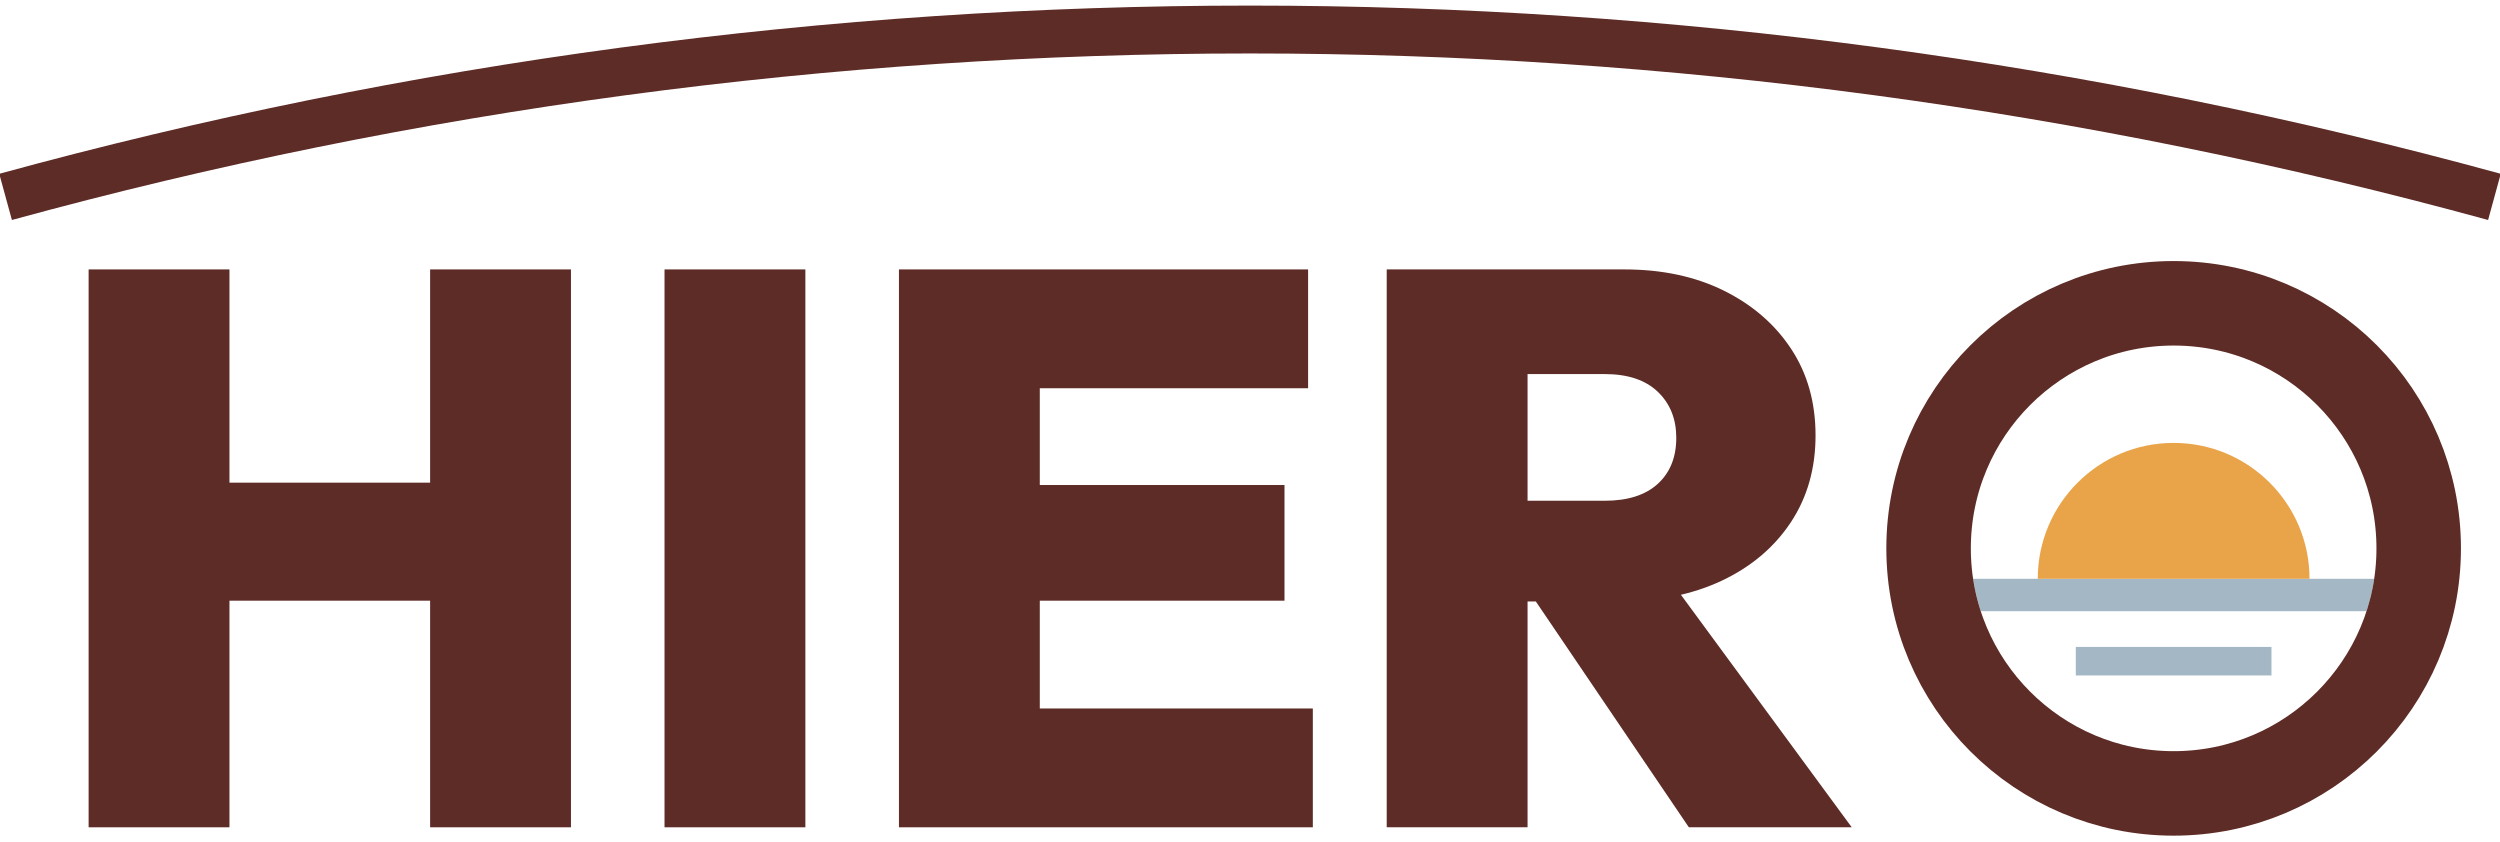
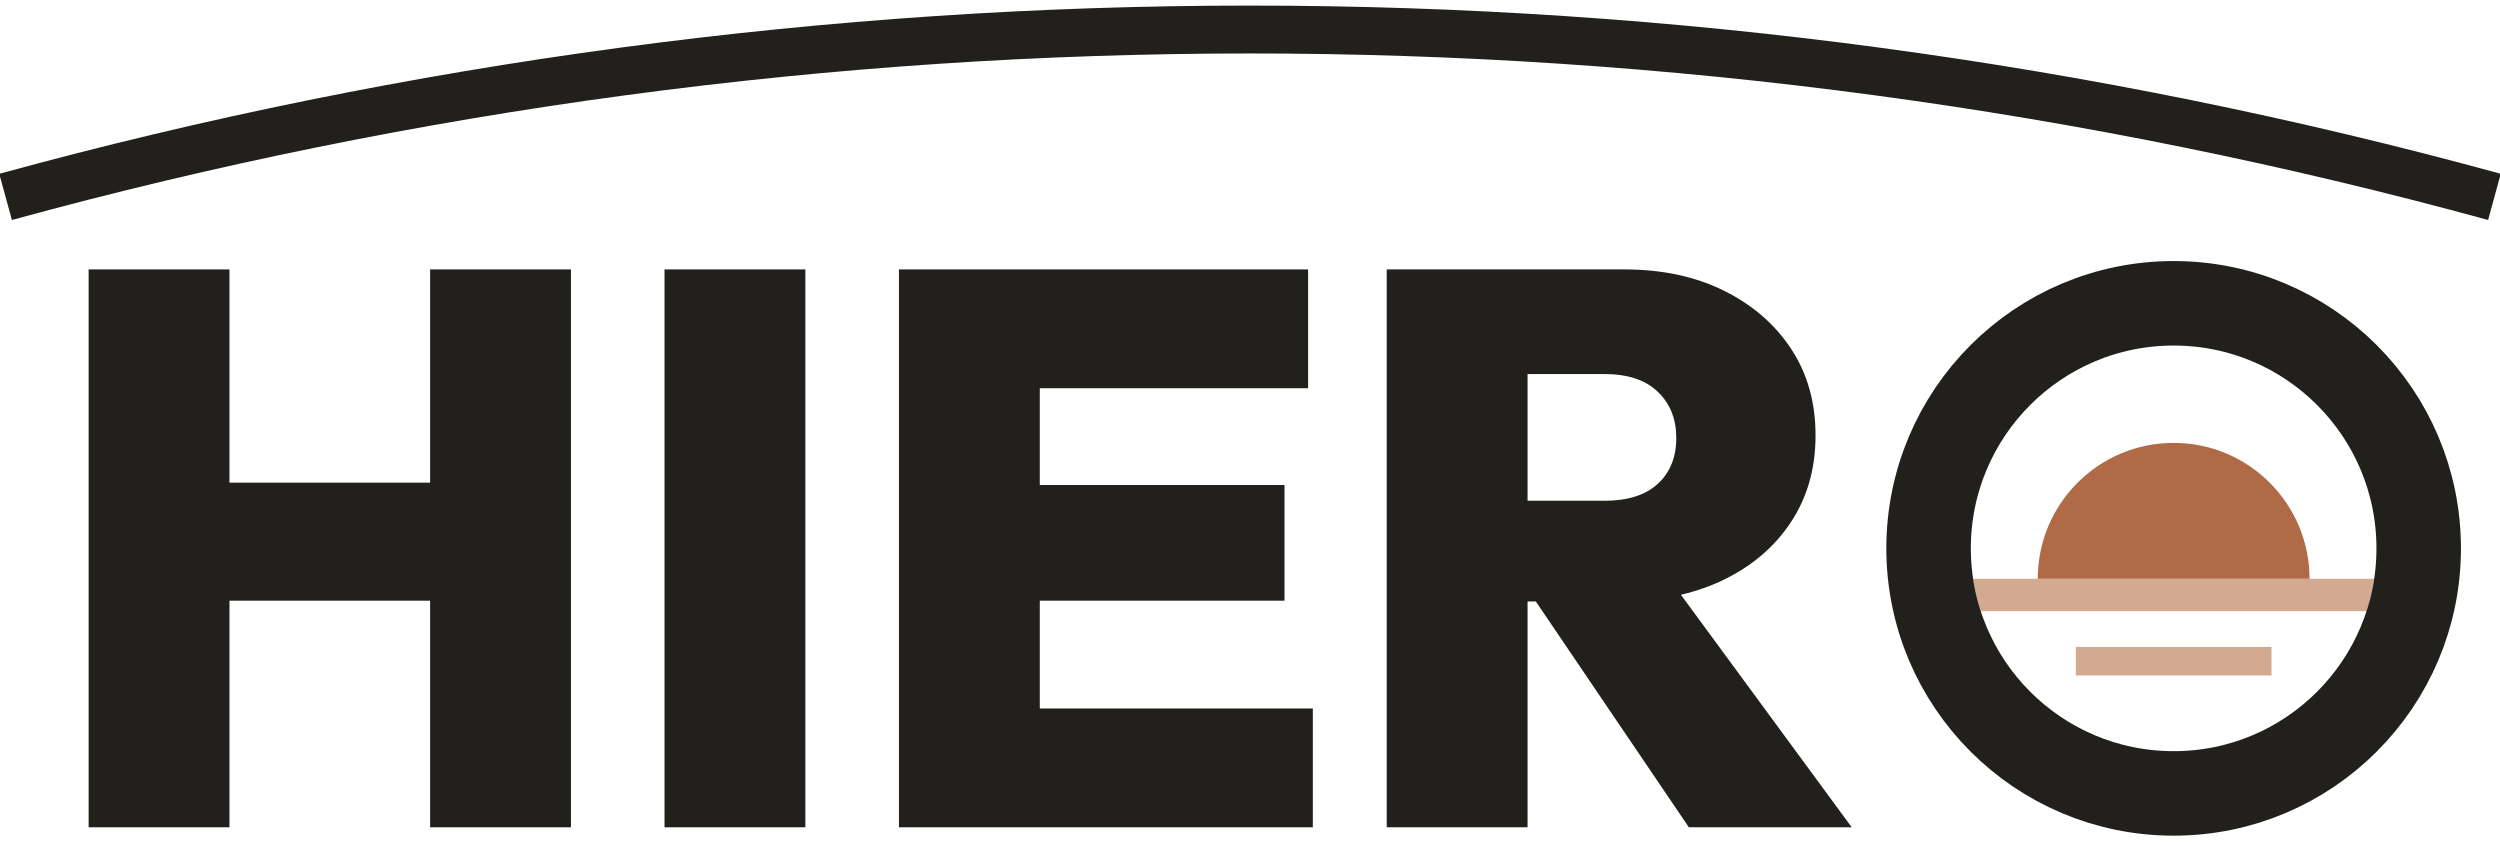
<svg xmlns="http://www.w3.org/2000/svg" viewBox="-21.00 -144.88 1344.38 452.38">
-   <path d="M-18.00 -39.00 A2532.86 2532.86 0 0 1 1320.38 -39.00" fill="none" stroke="#5E2C26" stroke-width="25.75" stroke-linecap="butt" />
-   <g transform="translate(0.00 300.00) scale(0.42313 -0.42313)" fill="#5E2C26">
+   <path d="M-18.00 -39.00 A2532.86 2532.86 0 0 1 1320.38 -39.00" fill="none" stroke="#22201D" stroke-width="25.75" stroke-linecap="butt" />
+   <g transform="translate(0.00 300.00) scale(0.42313 -0.42313)" fill="#22201D">
    <path d="M63 0V709H242V0ZM497 0V709H676V0ZM165 288V438H562V288Z" />
  </g>
-   <g transform="translate(309.69 300.00) scale(0.42313 -0.42313)" fill="#5E2C26">
+   <g transform="translate(309.69 300.00) scale(0.42313 -0.42313)" fill="#22201D">
    <path d="M63 0V709H242V0Z" />
  </g>
-   <g transform="translate(435.75 300.00) scale(0.42313 -0.42313)" fill="#5E2C26">
+   <g transform="translate(435.75 300.00) scale(0.42313 -0.42313)" fill="#22201D">
    <path d="M63 0V709H242V0ZM205 0V151H589V0ZM205 288V435H553V288ZM205 558V709H583V558Z" />
  </g>
-   <g transform="translate(698.05 300.00) scale(0.42313 -0.42313)" fill="#5E2C26">
+   <g transform="translate(698.05 300.00) scale(0.42313 -0.42313)" fill="#22201D">
    <path d="M205 287V415H340Q384 415 407.5 436.5Q431 458 431 495Q431 531 407.5 553.5Q384 576 340 576H205V709H365Q437 709 491.5 682.0Q546 655 577.0 608.0Q608 561 608 498Q608 435 576.5 387.5Q545 340 489.0 313.5Q433 287 358 287ZM63 0V709H242V0ZM447 0 241 304 402 343 654 0Z" />
  </g>
  <g>
    <clipPath id="hklei-in">
      <circle cx="1147.88" cy="150.00" r="109.06" />
    </clipPath>
    <g clip-path="url(#hklei-in)">
-       <rect x="993.38" y="166.36" width="309.00" height="17.45" fill="#A3B8C4" />
-       <path d="M1074.81 166.36 A73.07 73.07 0 0 1 1220.95 166.36 Z" fill="#E9A44A" />
-       <rect x="1095.27" y="203.00" width="105.22" height="15.36" fill="#A3B8C4" />
+       <rect x="993.38" y="166.36" width="309.00" height="17.45" fill="#D3A98F" />
+       <path d="M1074.81 166.36 A73.07 73.07 0 0 1 1220.95 166.36 Z" fill="#B06A45" />
+       <rect x="1095.27" y="203.00" width="105.22" height="15.36" fill="#D3A98F" />
    </g>
-     <circle cx="1147.88" cy="150.00" r="131.78" fill="none" stroke="#5E2C26" stroke-width="45.44" />
+     <circle cx="1147.88" cy="150.00" r="131.78" fill="none" stroke="#22201D" stroke-width="45.44" />
  </g>
</svg>
